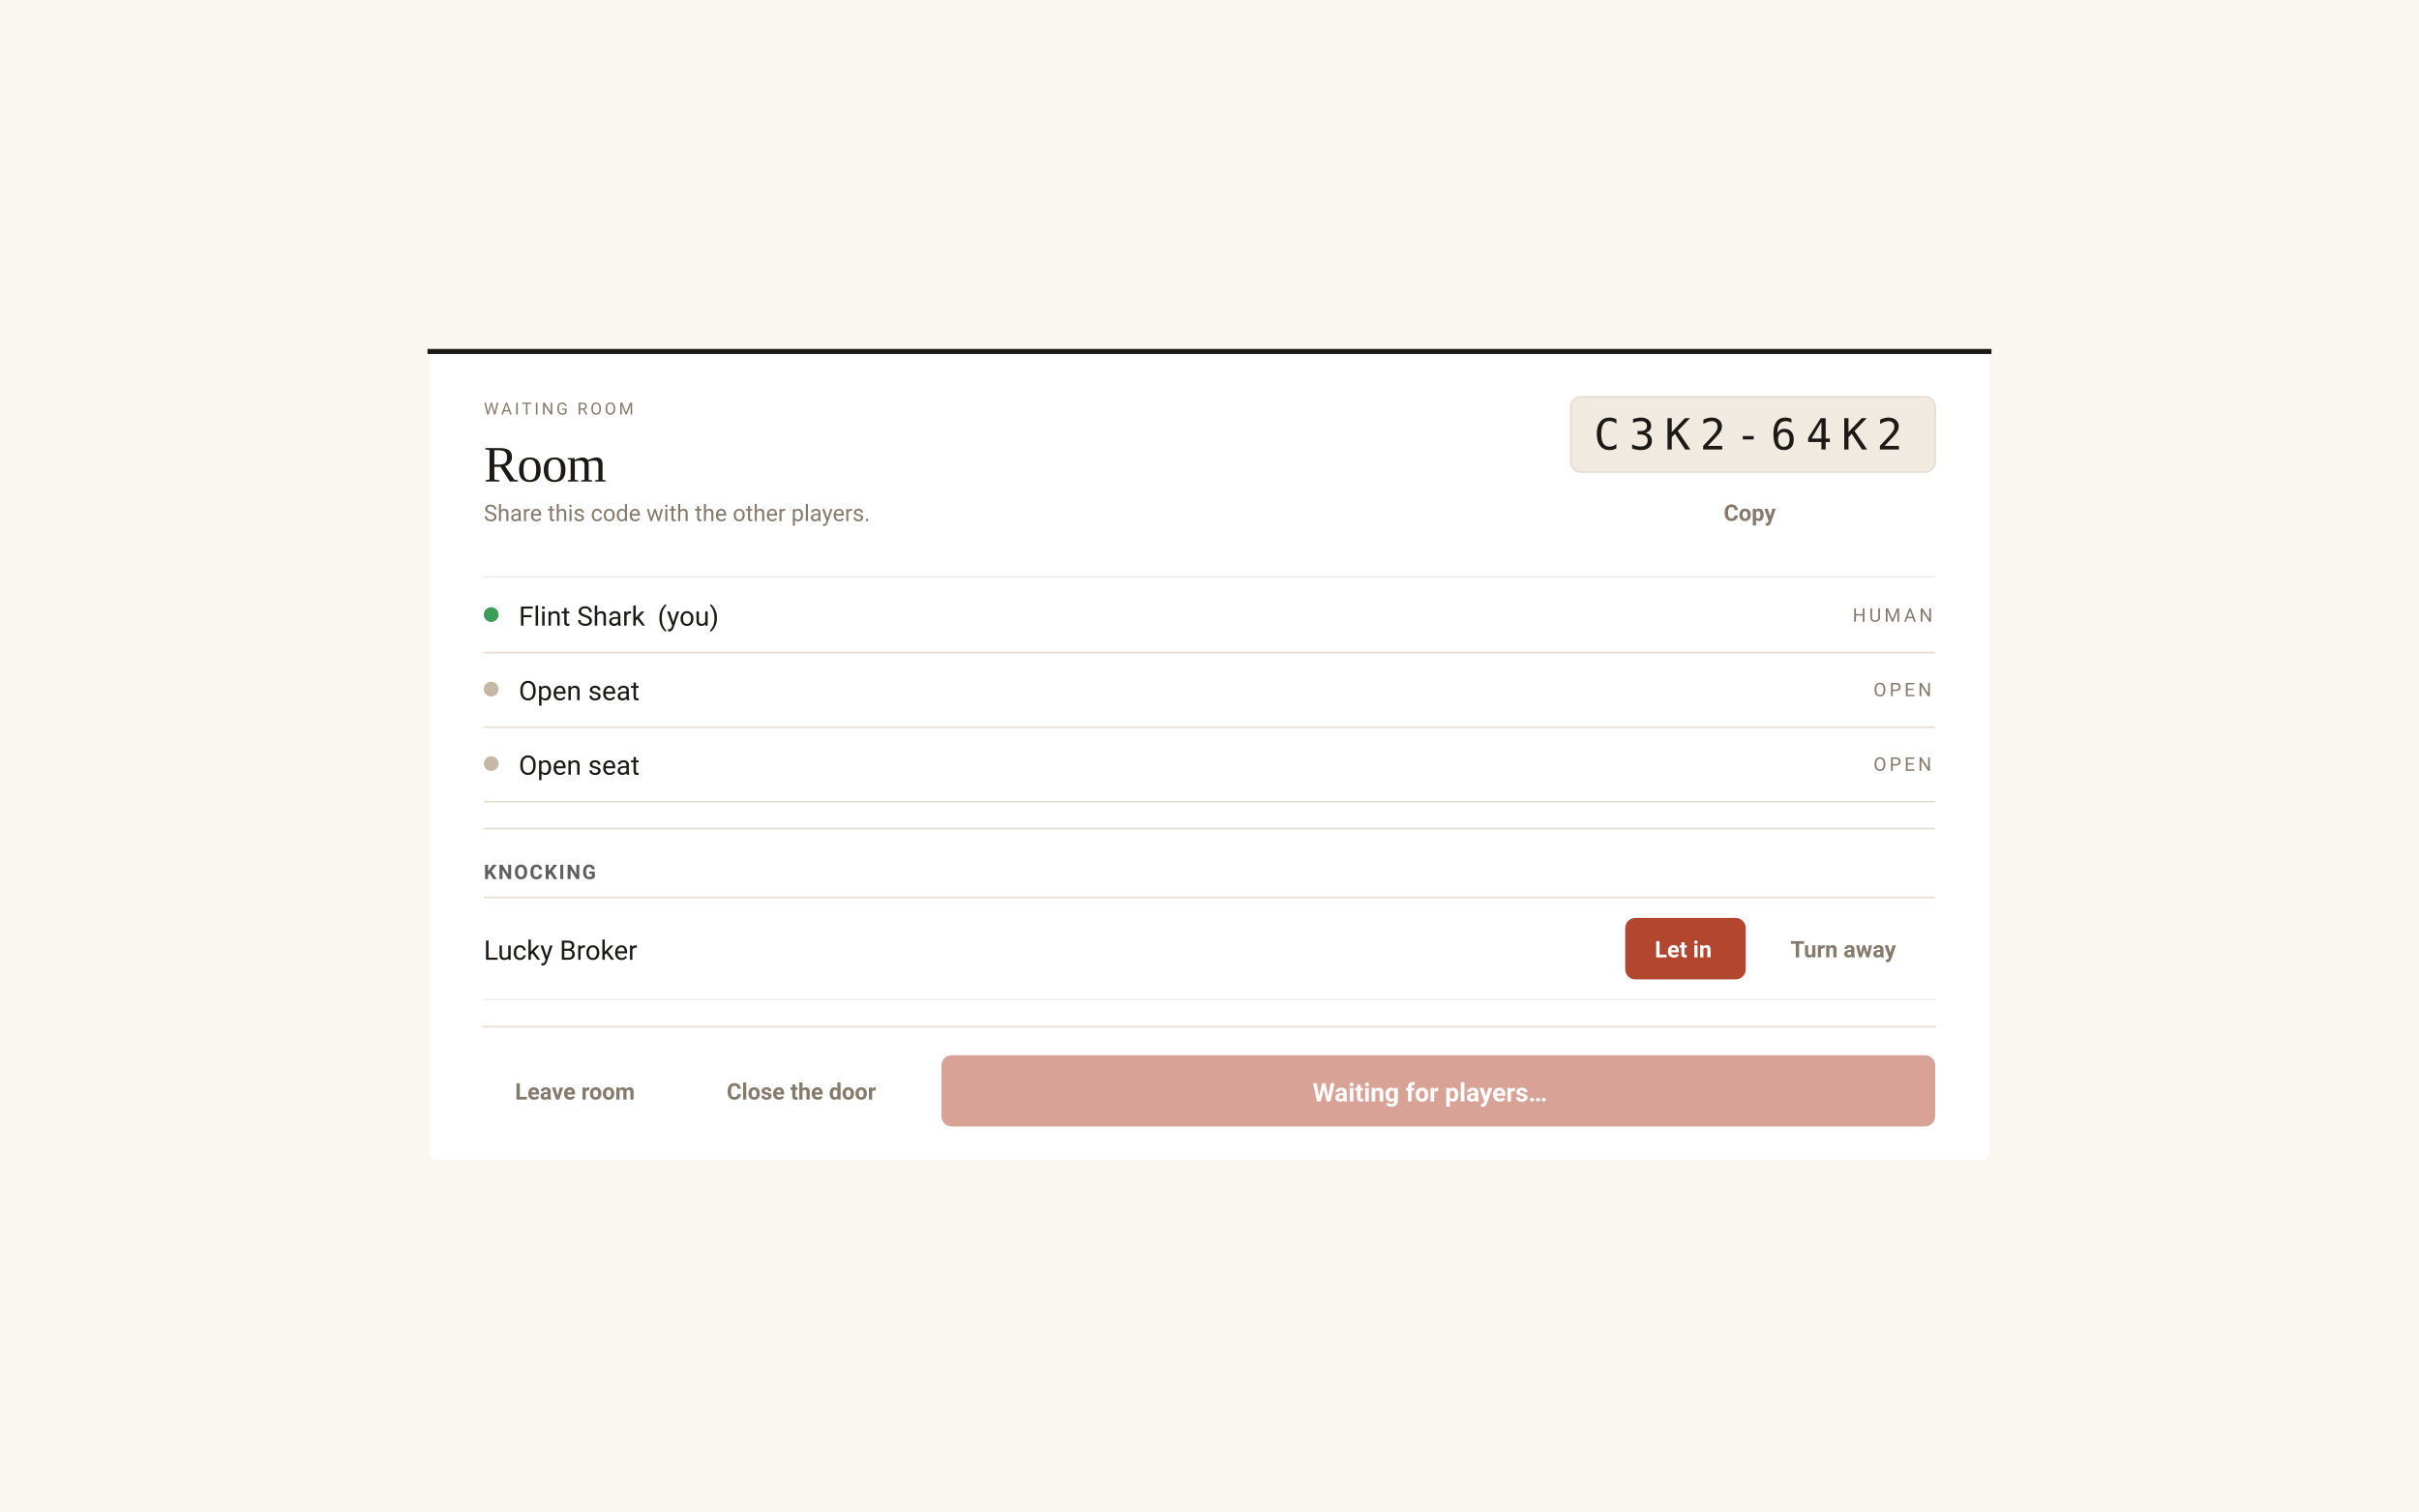
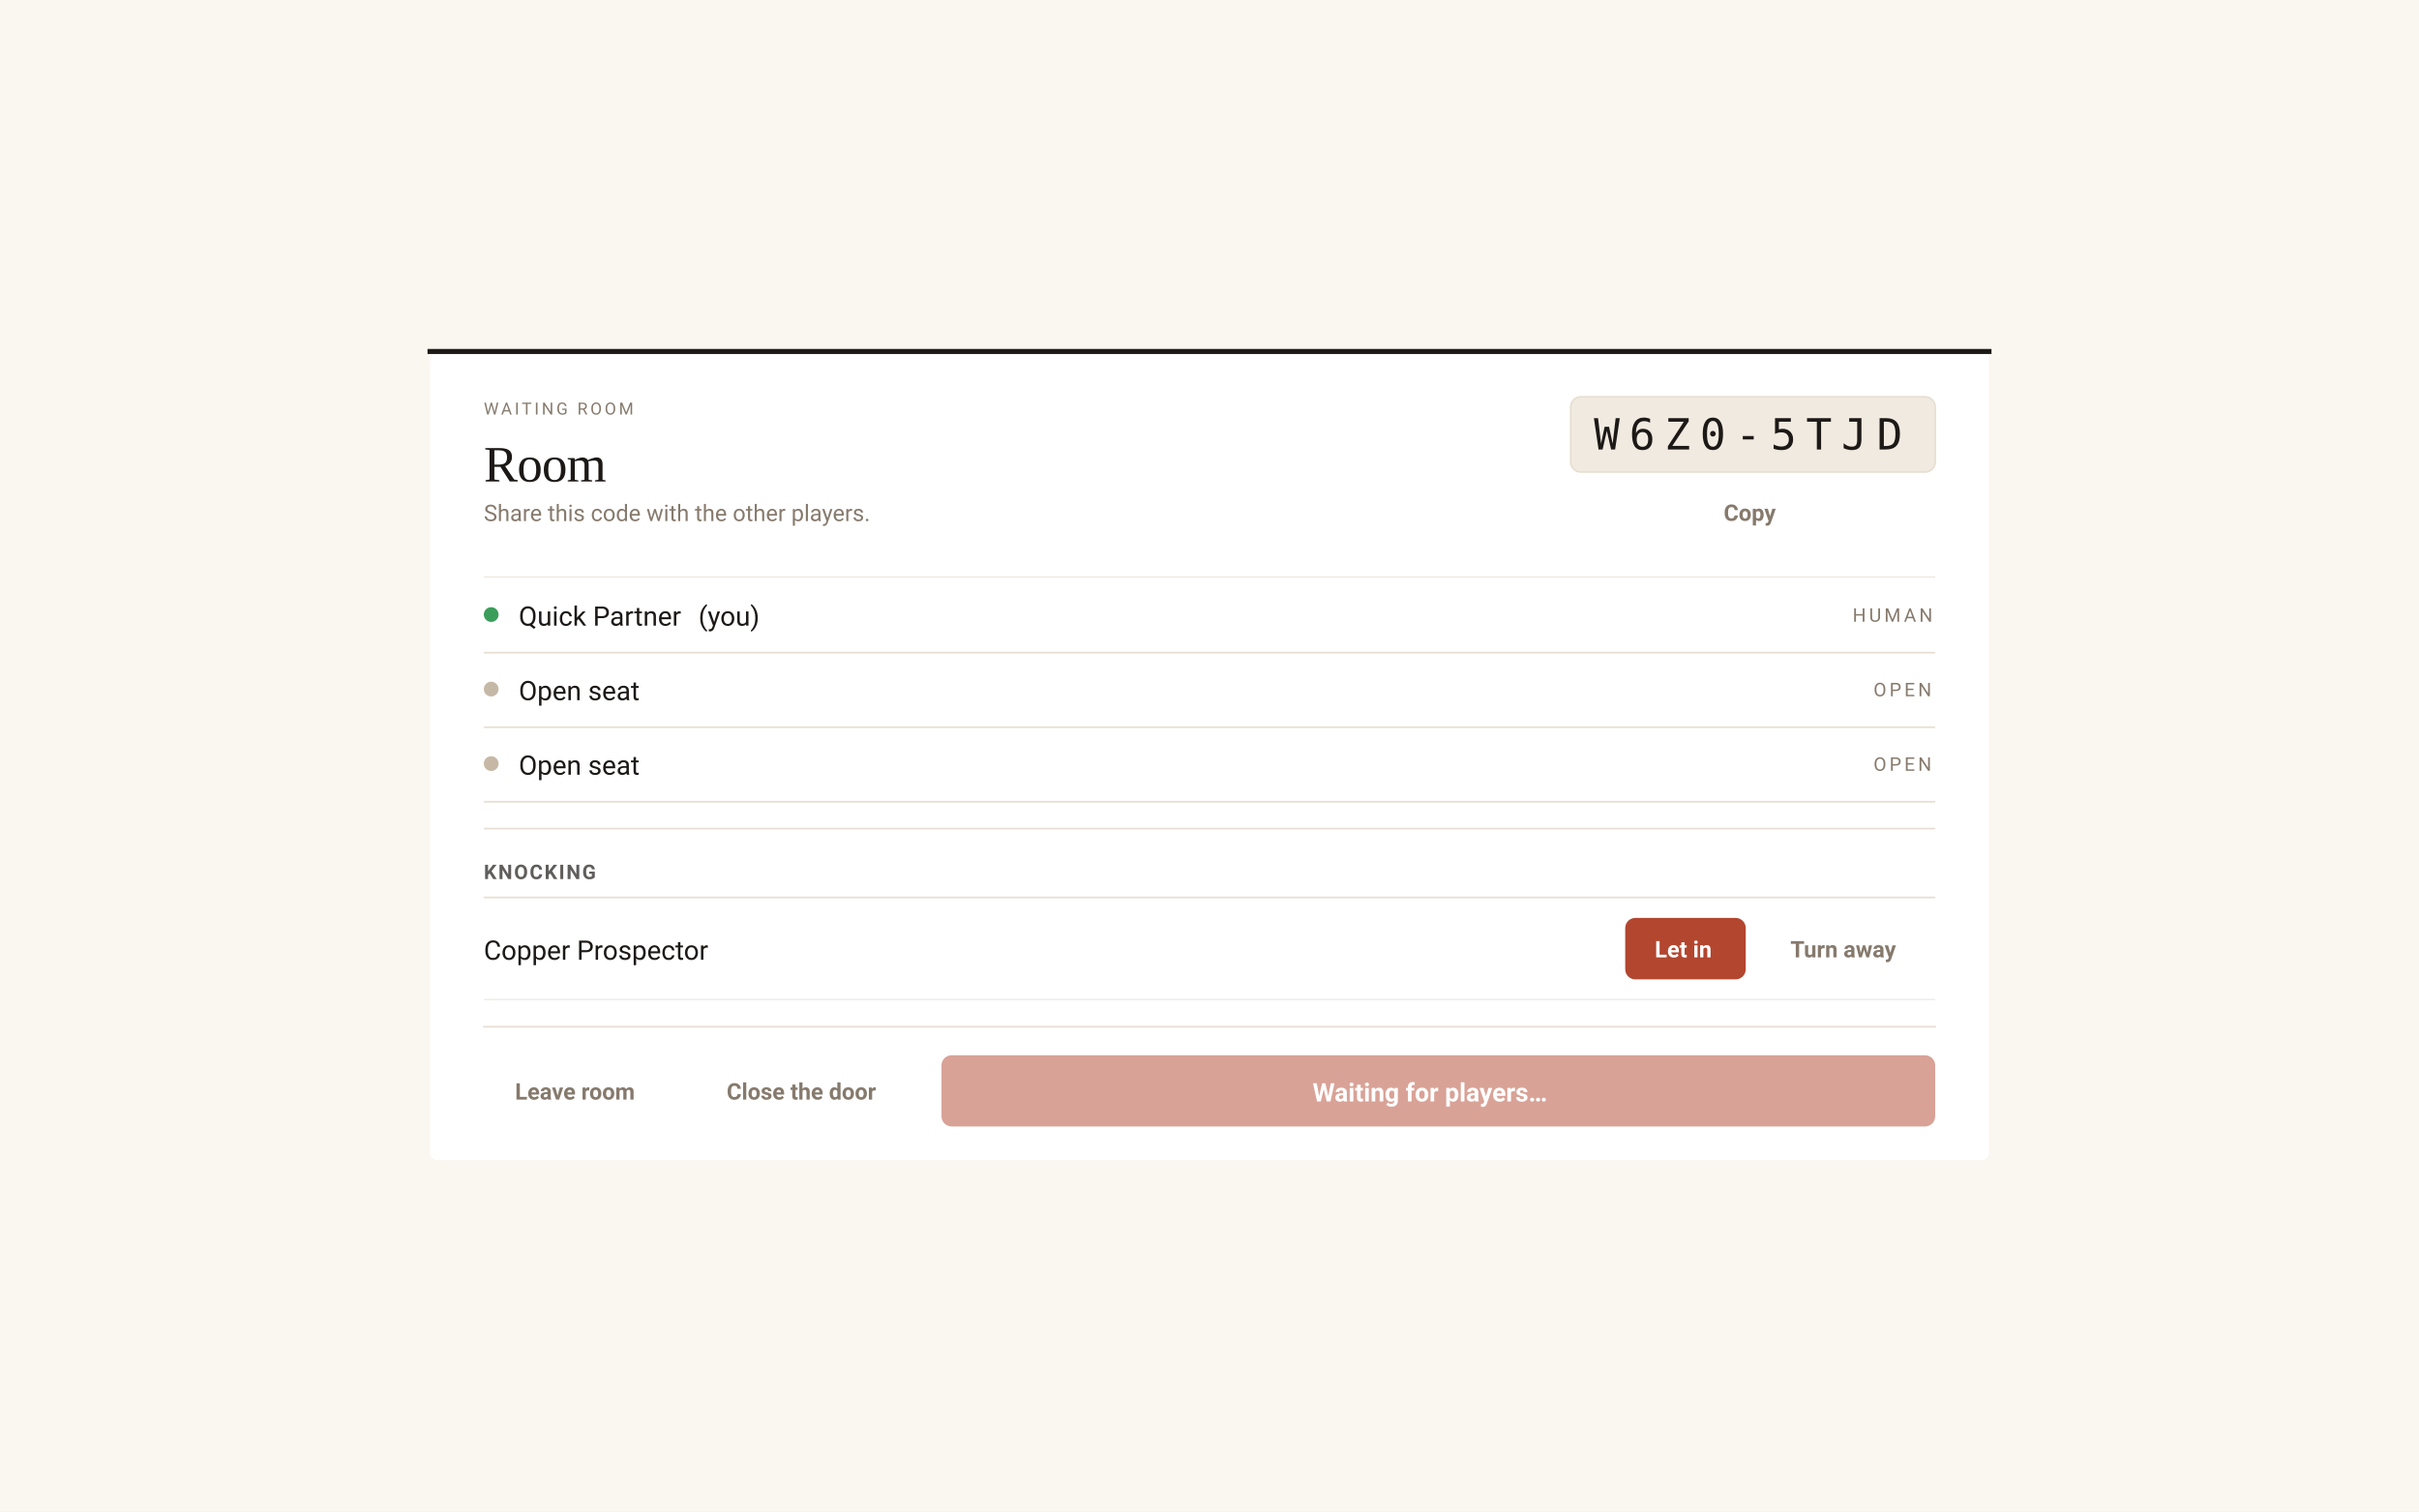
<svg xmlns="http://www.w3.org/2000/svg" data-stacking-context="true" aria-owns="html1" width="1440" height="900" viewBox="0 0 1440 900">
  <style />
  <g data-stacking-layer="rootBackgroundAndBorders" />
  <g data-stacking-layer="childStackingContextsWithNegativeStackLevels" />
  <g data-stacking-layer="inFlowNonInlineNonPositionedDescendants" />
  <g data-stacking-layer="nonPositionedFloats" />
  <g data-stacking-layer="inFlowInlineLevelNonPositionedDescendants" />
  <g data-stacking-layer="childStackingContextsWithStackLevelZeroAndPositionedDescendantsWithStackLevelZero" />
  <g data-stacking-layer="childStackingContextsWithPositiveStackLevels" />
  <g data-tag="html" id="html1" data-z-index="auto" data-stacking-context="true" aria-owns="head1 body1">
    <g data-tag="head" id="head1" data-z-index="auto" data-stacking-context="true" aria-owns="script1 script2 meta1 meta2 title1 style1 style2 style3 style4 style5 style6 style7 style8 style9 style10 style11 style12 style13 style14 style15 style16 style17 style18 script3">
      <g data-tag="script" id="script1" data-z-index="auto" data-stacking-context="true" />
      <g data-tag="script" id="script2" data-z-index="auto" data-stacking-context="true" />
      <g data-tag="meta" id="meta1" data-z-index="auto" data-stacking-context="true" />
      <g data-tag="meta" id="meta2" data-z-index="auto" data-stacking-context="true" />
      <g data-tag="title" id="title1" data-z-index="auto" data-stacking-context="true" />
      <g data-tag="style" id="style1" data-z-index="auto" data-stacking-context="true" />
      <g data-tag="style" id="style2" data-z-index="auto" data-stacking-context="true" />
      <g data-tag="style" id="style3" data-z-index="auto" data-stacking-context="true" />
      <g data-tag="style" id="style4" data-z-index="auto" data-stacking-context="true" />
      <g data-tag="style" id="style5" data-z-index="auto" data-stacking-context="true" />
      <g data-tag="style" id="style6" data-z-index="auto" data-stacking-context="true" />
      <g data-tag="style" id="style7" data-z-index="auto" data-stacking-context="true" />
      <g data-tag="style" id="style8" data-z-index="auto" data-stacking-context="true" />
      <g data-tag="style" id="style9" data-z-index="auto" data-stacking-context="true" />
      <g data-tag="style" id="style10" data-z-index="auto" data-stacking-context="true" />
      <g data-tag="style" id="style11" data-z-index="auto" data-stacking-context="true" />
      <g data-tag="style" id="style12" data-z-index="auto" data-stacking-context="true" />
      <g data-tag="style" id="style13" data-z-index="auto" data-stacking-context="true" />
      <g data-tag="style" id="style14" data-z-index="auto" data-stacking-context="true" />
      <g data-tag="style" id="style15" data-z-index="auto" data-stacking-context="true" />
      <g data-tag="style" id="style16" data-z-index="auto" data-stacking-context="true" />
      <g data-tag="style" id="style17" data-z-index="auto" data-stacking-context="true" />
      <g data-tag="style" id="style18" data-z-index="auto" data-stacking-context="true" />
      <g data-tag="script" id="script3" data-z-index="auto" data-stacking-context="true" />
    </g>
    <g data-tag="body" id="body1" data-z-index="auto" data-stacking-context="true" role="document" aria-owns="root script4">
      <g data-stacking-layer="rootBackgroundAndBorders">
        <rect width="1440" height="900" x="0" y="0" fill="rgb(250, 246, 240)" />
      </g>
      <g data-tag="div" id="root" data-z-index="auto" data-stacking-context="true" aria-owns="_viewport_kfuya_401">
        <g data-tag="div" id="_viewport_kfuya_401" class="_viewport_kfuya_40" data-z-index="auto" data-stacking-context="true" mask="url(#mask-for-_viewport_kfuya_4011)" aria-owns="_screen_kfuya_241">
          <mask id="mask-for-_viewport_kfuya_4011">
            <rect width="1440" height="900" x="0" y="0" fill="#ffffff" />
          </mask>
          <g data-tag="section" id="_screen_kfuya_241" class="_screen_kfuya_24" data-z-index="auto" data-stacking-context="true" role="region" aria-label="Room lobby" aria-owns="_head_kfuya_641 _body_kfuya_201 _actions_kfuya_4041">
            <g data-stacking-layer="rootBackgroundAndBorders">
              <rect width="928" height="481.438" x="256" y="209.281" fill="rgb(255, 255, 255)" rx="4" ry="4" />
              <line stroke-linecap="square" stroke="rgb(28, 25, 23)" stroke-width="3px" x1="256" x2="1184" y1="209.281" y2="209.281" />
            </g>
            <g data-tag="header" id="_head_kfuya_641" class="_head_kfuya_64" data-z-index="auto" data-stacking-context="true" aria-owns="div1 _codeBlock_163xn_2741">
              <g data-tag="div" id="div1" data-z-index="auto" data-stacking-context="true" aria-owns="kicker1 _title_kfuya_771 _lede_kfuya_861">
                <g data-tag="span" id="kicker1" class="kicker _eyebrow_kfuya_72" data-z-index="auto" data-stacking-context="true">
                  <text color="rgb(134, 122, 109)" dominant-baseline="text-after-edge" font-family="&quot;DM Sans&quot;, system-ui, -apple-system, &quot;Segoe UI&quot;, Roboto, sans-serif" font-size="10px" font-size-adjust="none" font-stretch="100%" font-style="normal" font-variant="normal" font-weight="400" direction="ltr" letter-spacing="1.6px" text-decoration="none" text-anchor="start" text-rendering="auto" unicode-bidi="normal" word-spacing="0px" writing-mode="horizontal-tb" user-select="auto" fill="rgb(134, 122, 109)">
                    <tspan xml:space="preserve" x="288" y="249.281" textLength="93.141" lengthAdjust="spacingAndGlyphs">WAITING ROOM</tspan>
                  </text>
                </g>
                <g data-tag="h1" id="_title_kfuya_771" class="_title_kfuya_77" data-z-index="auto" data-stacking-context="true" role="heading" aria-level="1">
                  <text color="rgb(28, 25, 23)" dominant-baseline="text-after-edge" font-family="&quot;DM Serif Display&quot;, Georgia, &quot;Times New Roman&quot;, serif" font-size="30.4px" font-size-adjust="none" font-stretch="100%" font-style="normal" font-variant="normal" font-weight="400" direction="ltr" letter-spacing="-0.456px" text-decoration="none" text-anchor="start" text-rendering="auto" unicode-bidi="isolate" word-spacing="0px" writing-mode="horizontal-tb" user-select="auto" fill="rgb(28, 25, 23)">
                    <tspan xml:space="preserve" x="288" y="293.281" textLength="76.562" lengthAdjust="spacingAndGlyphs">Room</tspan>
                  </text>
                </g>
                <g data-tag="p" id="_lede_kfuya_861" class="_lede_kfuya_86" data-z-index="auto" data-stacking-context="true">
                  <text color="rgb(134, 122, 109)" dominant-baseline="text-after-edge" font-family="&quot;DM Sans&quot;, system-ui, -apple-system, &quot;Segoe UI&quot;, Roboto, sans-serif" font-size="13.6px" font-size-adjust="none" font-stretch="100%" font-style="normal" font-variant="normal" font-weight="400" direction="ltr" letter-spacing="normal" text-decoration="none" text-anchor="start" text-rendering="auto" unicode-bidi="isolate" word-spacing="0px" writing-mode="horizontal-tb" user-select="auto" fill="rgb(134, 122, 109)">
                    <tspan xml:space="preserve" x="288" y="313.594" textLength="246.297" lengthAdjust="spacingAndGlyphs">Share this code with the other players.</tspan>
                  </text>
                </g>
              </g>
              <g data-tag="div" id="_codeBlock_163xn_2741" class="_codeBlock_163xn_274" data-z-index="auto" data-stacking-context="true" aria-owns="_code_163xn_2441 _codeActions_163xn_3161">
                <g data-tag="span" id="_code_163xn_2441" class="_code_163xn_244" data-z-index="auto" data-stacking-context="true" aria-label="Room code">
                  <g data-stacking-layer="rootBackgroundAndBorders">
                    <rect width="216.969" height="44.781" x="935.031" y="236.281" fill="rgb(241, 234, 224)" stroke="rgb(231, 222, 210)" stroke-width="1px" rx="6" ry="6" />
                  </g>
                  <text color="rgb(28, 25, 23)" dominant-baseline="text-after-edge" font-family="ui-monospace, monospace" font-size="25.6px" font-size-adjust="none" font-stretch="100%" font-style="normal" font-variant="normal" font-weight="400" direction="ltr" letter-spacing="5.632px" text-decoration="none" text-anchor="start" text-rendering="auto" unicode-bidi="normal" word-spacing="0px" writing-mode="horizontal-tb" user-select="auto" fill="rgb(28, 25, 23)">
-                     <tspan xml:space="preserve" x="948.828" y="273.672" textLength="189.375" lengthAdjust="spacingAndGlyphs">C3K2-64K2</tspan>
+                     <tspan xml:space="preserve" x="948.828" y="273.672" textLength="189.375" lengthAdjust="spacingAndGlyphs">W6Z0-5TJD</tspan>
                  </text>
                </g>
                <g data-tag="div" id="_codeActions_163xn_3161" class="_codeActions_163xn_316" data-z-index="auto" data-stacking-context="true" aria-owns="_button_l9f6n_11">
                  <g data-tag="button" id="_button_l9f6n_11" class="_button_l9f6n_1 _ghost_l9f6n_35" data-z-index="auto" data-stacking-context="true" role="button" aria-labelledby="" aria-label="Copy the code">
                    <text color="rgb(134, 122, 109)" dominant-baseline="text-after-edge" font-family="&quot;DM Sans&quot;, system-ui, -apple-system, &quot;Segoe UI&quot;, Roboto, sans-serif" font-size="13.6px" font-size-adjust="none" font-stretch="100%" font-style="normal" font-variant="normal" font-weight="600" direction="ltr" letter-spacing="normal" text-decoration="none" text-anchor="start" text-rendering="auto" unicode-bidi="normal" word-spacing="0px" writing-mode="horizontal-tb" user-select="auto" fill="rgb(134, 122, 109)">
                      <tspan xml:space="preserve" x="1026.094" y="313.453" textLength="34.828" lengthAdjust="spacingAndGlyphs">Copy</tspan>
                    </text>
                  </g>
                </g>
              </g>
            </g>
            <g data-tag="div" id="_body_kfuya_201" class="_body_kfuya_20" data-z-index="auto" data-stacking-context="true" mask="url(#mask-for-_body_kfuya_2011)" aria-owns="_seats_163xn_3331 _door_163xn_3861">
              <mask id="mask-for-_body_kfuya_2011">
                <rect width="864" height="252.094" x="288" y="343.25" fill="#ffffff" />
              </mask>
              <g data-tag="ol" id="_seats_163xn_3331" class="_seats_163xn_333" data-z-index="auto" data-stacking-context="true" role="list" aria-owns="_seatRow_163xn_3401 _seatRow_163xn_3402 _seatRow_163xn_3403">
                <g data-stacking-layer="rootBackgroundAndBorders">
                  <line stroke-linecap="square" stroke="rgb(231, 222, 210)" stroke-width="1px" x1="288" x2="1152" y1="343.25" y2="343.25" />
                </g>
                <g data-tag="li" id="_seatRow_163xn_3401" class="_seatRow_163xn_340" data-z-index="auto" data-stacking-context="true" role="listitem" aria-owns="_dot_163xn_3481 span1 _kind_163xn_3601">
                  <g data-stacking-layer="rootBackgroundAndBorders">
                    <line stroke-linecap="square" stroke="rgb(231, 222, 210)" stroke-width="1px" x1="288" x2="1152" y1="388.625" y2="388.625" />
                  </g>
                  <g data-tag="span" id="_dot_163xn_3481" class="_dot_163xn_348" data-z-index="auto" data-stacking-context="true">
                    <g data-stacking-layer="rootBackgroundAndBorders">
                      <rect width="8.797" height="8.797" x="288" y="361.531" fill="rgb(58, 157, 90)" rx="4.398" ry="4.398" />
                    </g>
                  </g>
                  <g data-tag="span" id="span1" data-z-index="auto" data-stacking-context="true">
                    <text color="rgb(28, 25, 23)" dominant-baseline="text-after-edge" font-family="&quot;DM Sans&quot;, system-ui, -apple-system, &quot;Segoe UI&quot;, Roboto, sans-serif" font-size="16px" font-size-adjust="none" font-stretch="100%" font-style="normal" font-variant="normal" font-weight="400" direction="ltr" letter-spacing="normal" text-decoration="none" text-anchor="start" text-rendering="auto" unicode-bidi="normal" word-spacing="0px" writing-mode="horizontal-tb" user-select="auto" fill="rgb(28, 25, 23)">
-                       <tspan xml:space="preserve" x="308.797" y="376.438" textLength="78.703" lengthAdjust="spacingAndGlyphs">Flint Shark</tspan>
-                     </text>
-                     <text color="rgb(28, 25, 23)" dominant-baseline="text-after-edge" font-family="&quot;DM Sans&quot;, system-ui, -apple-system, &quot;Segoe UI&quot;, Roboto, sans-serif" font-size="16px" font-size-adjust="none" font-stretch="100%" font-style="normal" font-variant="normal" font-weight="400" direction="ltr" letter-spacing="normal" text-decoration="none" text-anchor="start" text-rendering="auto" unicode-bidi="normal" word-spacing="0px" writing-mode="horizontal-tb" user-select="auto" fill="rgb(28, 25, 23)">
-                       <tspan xml:space="preserve" x="387.5" y="376.438" textLength="43.734" lengthAdjust="spacingAndGlyphs"> (you)</tspan>
+                       <tspan xml:space="preserve" x="308.797" y="376.438" textLength="103" lengthAdjust="spacingAndGlyphs">Quick Partner</tspan>
+                     </text>
+                     <text color="rgb(28, 25, 23)" dominant-baseline="text-after-edge" font-family="&quot;DM Sans&quot;, system-ui, -apple-system, &quot;Segoe UI&quot;, Roboto, sans-serif" font-size="16px" font-size-adjust="none" font-stretch="100%" font-style="normal" font-variant="normal" font-weight="400" direction="ltr" letter-spacing="normal" text-decoration="none" text-anchor="start" text-rendering="auto" unicode-bidi="normal" word-spacing="0px" writing-mode="horizontal-tb" user-select="auto" fill="rgb(28, 25, 23)">
+                       <tspan xml:space="preserve" x="411.797" y="376.438" textLength="43.734" lengthAdjust="spacingAndGlyphs"> (you)</tspan>
                    </text>
                  </g>
                  <g data-tag="span" id="_kind_163xn_3601" class="_kind_163xn_360" data-z-index="auto" data-stacking-context="true">
                    <text color="rgb(134, 122, 109)" dominant-baseline="text-after-edge" font-family="&quot;DM Sans&quot;, system-ui, -apple-system, &quot;Segoe UI&quot;, Roboto, sans-serif" font-size="11.2px" font-size-adjust="none" font-stretch="100%" font-style="normal" font-variant="normal" font-weight="400" direction="ltr" letter-spacing="1.792px" text-decoration="none" text-anchor="start" text-rendering="auto" unicode-bidi="normal" word-spacing="0px" writing-mode="horizontal-tb" user-select="auto" fill="rgb(134, 122, 109)">
                      <tspan xml:space="preserve" x="1102.844" y="372.938" textLength="49.156" lengthAdjust="spacingAndGlyphs">HUMAN</tspan>
                    </text>
                  </g>
                </g>
                <g data-tag="li" id="_seatRow_163xn_3402" class="_seatRow_163xn_340" data-z-index="auto" data-stacking-context="true" role="listitem" aria-owns="_dot_163xn_3482 span2 _kind_163xn_3602">
                  <g data-stacking-layer="rootBackgroundAndBorders">
                    <line stroke-linecap="square" stroke="rgb(231, 222, 210)" stroke-width="1px" x1="288" x2="1152" y1="433" y2="433" />
                  </g>
                  <g data-tag="span" id="_dot_163xn_3482" class="_dot_163xn_348" data-z-index="auto" data-stacking-context="true">
                    <g data-stacking-layer="rootBackgroundAndBorders">
                      <rect width="8.797" height="8.797" x="288" y="405.906" fill="rgb(198, 184, 166)" rx="4.398" ry="4.398" />
                    </g>
                  </g>
                  <g data-tag="span" id="span2" data-z-index="auto" data-stacking-context="true">
                    <text color="rgb(28, 25, 23)" dominant-baseline="text-after-edge" font-family="&quot;DM Sans&quot;, system-ui, -apple-system, &quot;Segoe UI&quot;, Roboto, sans-serif" font-size="16px" font-size-adjust="none" font-stretch="100%" font-style="normal" font-variant="normal" font-weight="400" direction="ltr" letter-spacing="normal" text-decoration="none" text-anchor="start" text-rendering="auto" unicode-bidi="normal" word-spacing="0px" writing-mode="horizontal-tb" user-select="auto" fill="rgb(28, 25, 23)">
                      <tspan xml:space="preserve" x="308.797" y="420.812" textLength="78.016" lengthAdjust="spacingAndGlyphs">Open seat</tspan>
                    </text>
                  </g>
                  <g data-tag="span" id="_kind_163xn_3602" class="_kind_163xn_360" data-z-index="auto" data-stacking-context="true">
                    <text color="rgb(134, 122, 109)" dominant-baseline="text-after-edge" font-family="&quot;DM Sans&quot;, system-ui, -apple-system, &quot;Segoe UI&quot;, Roboto, sans-serif" font-size="11.2px" font-size-adjust="none" font-stretch="100%" font-style="normal" font-variant="normal" font-weight="400" direction="ltr" letter-spacing="1.792px" text-decoration="none" text-anchor="start" text-rendering="auto" unicode-bidi="normal" word-spacing="0px" writing-mode="horizontal-tb" user-select="auto" fill="rgb(134, 122, 109)">
                      <tspan xml:space="preserve" x="1115.266" y="417.312" textLength="36.734" lengthAdjust="spacingAndGlyphs">OPEN</tspan>
                    </text>
                  </g>
                </g>
                <g data-tag="li" id="_seatRow_163xn_3403" class="_seatRow_163xn_340" data-z-index="auto" data-stacking-context="true" role="listitem" aria-owns="_dot_163xn_3483 span3 _kind_163xn_3603">
                  <g data-stacking-layer="rootBackgroundAndBorders">
                    <line stroke-linecap="square" stroke="rgb(231, 222, 210)" stroke-width="1px" x1="288" x2="1152" y1="477.375" y2="477.375" />
                  </g>
                  <g data-tag="span" id="_dot_163xn_3483" class="_dot_163xn_348" data-z-index="auto" data-stacking-context="true">
                    <g data-stacking-layer="rootBackgroundAndBorders">
                      <rect width="8.797" height="8.797" x="288" y="450.281" fill="rgb(198, 184, 166)" rx="4.398" ry="4.398" />
                    </g>
                  </g>
                  <g data-tag="span" id="span3" data-z-index="auto" data-stacking-context="true">
                    <text color="rgb(28, 25, 23)" dominant-baseline="text-after-edge" font-family="&quot;DM Sans&quot;, system-ui, -apple-system, &quot;Segoe UI&quot;, Roboto, sans-serif" font-size="16px" font-size-adjust="none" font-stretch="100%" font-style="normal" font-variant="normal" font-weight="400" direction="ltr" letter-spacing="normal" text-decoration="none" text-anchor="start" text-rendering="auto" unicode-bidi="normal" word-spacing="0px" writing-mode="horizontal-tb" user-select="auto" fill="rgb(28, 25, 23)">
                      <tspan xml:space="preserve" x="308.797" y="465.188" textLength="78.016" lengthAdjust="spacingAndGlyphs">Open seat</tspan>
                    </text>
                  </g>
                  <g data-tag="span" id="_kind_163xn_3603" class="_kind_163xn_360" data-z-index="auto" data-stacking-context="true">
                    <text color="rgb(134, 122, 109)" dominant-baseline="text-after-edge" font-family="&quot;DM Sans&quot;, system-ui, -apple-system, &quot;Segoe UI&quot;, Roboto, sans-serif" font-size="11.2px" font-size-adjust="none" font-stretch="100%" font-style="normal" font-variant="normal" font-weight="400" direction="ltr" letter-spacing="1.792px" text-decoration="none" text-anchor="start" text-rendering="auto" unicode-bidi="normal" word-spacing="0px" writing-mode="horizontal-tb" user-select="auto" fill="rgb(134, 122, 109)">
                      <tspan xml:space="preserve" x="1115.266" y="461.688" textLength="36.734" lengthAdjust="spacingAndGlyphs">OPEN</tspan>
                    </text>
                  </g>
                </g>
              </g>
              <g data-tag="section" id="_door_163xn_3861" class="_door_163xn_386" data-z-index="auto" data-stacking-context="true" role="region" aria-label="Waiting to join" aria-owns="_doorTitle_163xn_3921 _seats_163xn_3332">
                <g data-stacking-layer="rootBackgroundAndBorders">
                  <line stroke-linecap="square" stroke="rgb(231, 222, 210)" stroke-width="1px" x1="288" x2="1152" y1="493.375" y2="493.375" />
                </g>
                <g data-tag="h2" id="_doorTitle_163xn_3921" class="_doorTitle_163xn_392" data-z-index="auto" data-stacking-context="true" opacity="0.7" role="heading" aria-level="2">
                  <text color="rgb(28, 25, 23)" dominant-baseline="text-after-edge" font-family="&quot;DM Sans&quot;, system-ui, -apple-system, &quot;Segoe UI&quot;, Roboto, sans-serif" font-size="12px" font-size-adjust="none" font-stretch="100%" font-style="normal" font-variant="normal" font-weight="700" direction="ltr" letter-spacing="0.96px" text-decoration="none" text-anchor="start" text-rendering="auto" unicode-bidi="isolate" word-spacing="0px" writing-mode="horizontal-tb" user-select="auto" fill="rgb(28, 25, 23)">
                    <tspan xml:space="preserve" x="288" y="526.375" textLength="71.719" lengthAdjust="spacingAndGlyphs">KNOCKING</tspan>
                  </text>
                </g>
                <g data-tag="ol" id="_seats_163xn_3332" class="_seats_163xn_333" data-z-index="auto" data-stacking-context="true" role="list" aria-owns="_seatRow_163xn_3404">
                  <g data-stacking-layer="rootBackgroundAndBorders">
                    <line stroke-linecap="square" stroke="rgb(231, 222, 210)" stroke-width="1px" x1="288" x2="1152" y1="534.375" y2="534.375" />
                  </g>
                  <g data-tag="li" id="_seatRow_163xn_3404" class="_seatRow_163xn_340" data-z-index="auto" data-stacking-context="true" role="listitem" aria-owns="span4 _doorActions_163xn_4011">
                    <g data-stacking-layer="rootBackgroundAndBorders">
                      <line stroke-linecap="square" stroke="rgb(231, 222, 210)" stroke-width="1px" x1="288" x2="1152" y1="595.344" y2="595.344" />
                    </g>
                    <g data-tag="span" id="span4" data-z-index="auto" data-stacking-context="true">
                      <text color="rgb(28, 25, 23)" dominant-baseline="text-after-edge" font-family="&quot;DM Sans&quot;, system-ui, -apple-system, &quot;Segoe UI&quot;, Roboto, sans-serif" font-size="16px" font-size-adjust="none" font-stretch="100%" font-style="normal" font-variant="normal" font-weight="400" direction="ltr" letter-spacing="normal" text-decoration="none" text-anchor="start" text-rendering="auto" unicode-bidi="normal" word-spacing="0px" writing-mode="horizontal-tb" user-select="auto" fill="rgb(28, 25, 23)">
-                         <tspan xml:space="preserve" x="288" y="575.359" textLength="97.453" lengthAdjust="spacingAndGlyphs">Lucky Broker</tspan>
+                         <tspan xml:space="preserve" x="288" y="575.359" textLength="144.562" lengthAdjust="spacingAndGlyphs">Copper Prospector</tspan>
                      </text>
                    </g>
                    <g data-tag="span" id="_doorActions_163xn_4011" class="_doorActions_163xn_401" data-z-index="auto" data-stacking-context="true" aria-owns="_button_l9f6n_12 _button_l9f6n_13">
                      <g data-tag="button" id="_button_l9f6n_12" class="_button_l9f6n_1 _primary_l9f6n_20" data-z-index="auto" data-stacking-context="true" role="button" aria-labelledby="">
                        <g data-stacking-layer="rootBackgroundAndBorders">
                          <rect width="71.75" height="36.594" x="967.469" y="546.562" fill="rgb(179, 70, 47)" rx="6" ry="6" />
                        </g>
                        <text color="rgb(255, 255, 255)" dominant-baseline="text-after-edge" font-family="&quot;DM Sans&quot;, system-ui, -apple-system, &quot;Segoe UI&quot;, Roboto, sans-serif" font-size="13.6px" font-size-adjust="none" font-stretch="100%" font-style="normal" font-variant="normal" font-weight="600" direction="ltr" letter-spacing="normal" text-decoration="none" text-anchor="start" text-rendering="auto" unicode-bidi="normal" word-spacing="0px" writing-mode="horizontal-tb" user-select="auto" fill="rgb(255, 255, 255)">
                          <tspan xml:space="preserve" x="985.062" y="573.359" textLength="36.562" lengthAdjust="spacingAndGlyphs">Let in</tspan>
                        </text>
                      </g>
                      <g data-tag="button" id="_button_l9f6n_13" class="_button_l9f6n_1 _ghost_l9f6n_35" data-z-index="auto" data-stacking-context="true" role="button" aria-labelledby="">
                        <text color="rgb(134, 122, 109)" dominant-baseline="text-after-edge" font-family="&quot;DM Sans&quot;, system-ui, -apple-system, &quot;Segoe UI&quot;, Roboto, sans-serif" font-size="13.6px" font-size-adjust="none" font-stretch="100%" font-style="normal" font-variant="normal" font-weight="600" direction="ltr" letter-spacing="normal" text-decoration="none" text-anchor="start" text-rendering="auto" unicode-bidi="normal" word-spacing="0px" writing-mode="horizontal-tb" user-select="auto" fill="rgb(134, 122, 109)">
                          <tspan xml:space="preserve" x="1065.812" y="573.359" textLength="67.594" lengthAdjust="spacingAndGlyphs">Turn away</tspan>
                        </text>
                      </g>
                    </g>
                  </g>
                </g>
              </g>
            </g>
            <g data-tag="div" id="_actions_kfuya_4041" class="_actions_kfuya_404" data-z-index="auto" data-stacking-context="true" aria-owns="_button_l9f6n_14 _button_l9f6n_15 _button_l9f6n_16">
              <g data-stacking-layer="rootBackgroundAndBorders">
                <line stroke-linecap="square" stroke="rgb(231, 222, 210)" stroke-width="1px" x1="288" x2="1152" y1="611.344" y2="611.344" />
              </g>
              <g data-tag="button" id="_button_l9f6n_14" class="_button_l9f6n_1 _ghost_l9f6n_35" data-z-index="auto" data-stacking-context="true" role="button" aria-labelledby="">
                <text color="rgb(134, 122, 109)" dominant-baseline="text-after-edge" font-family="&quot;DM Sans&quot;, system-ui, -apple-system, &quot;Segoe UI&quot;, Roboto, sans-serif" font-size="13.6px" font-size-adjust="none" font-stretch="100%" font-style="normal" font-variant="normal" font-weight="600" direction="ltr" letter-spacing="normal" text-decoration="none" text-anchor="start" text-rendering="auto" unicode-bidi="normal" word-spacing="0px" writing-mode="horizontal-tb" user-select="auto" fill="rgb(134, 122, 109)">
                  <tspan xml:space="preserve" x="306.594" y="658.031" textLength="76.797" lengthAdjust="spacingAndGlyphs">Leave room</tspan>
                </text>
              </g>
              <g data-tag="button" id="_button_l9f6n_15" class="_button_l9f6n_1 _ghost_l9f6n_35" data-z-index="auto" data-stacking-context="true" role="button" aria-labelledby="">
                <text color="rgb(134, 122, 109)" dominant-baseline="text-after-edge" font-family="&quot;DM Sans&quot;, system-ui, -apple-system, &quot;Segoe UI&quot;, Roboto, sans-serif" font-size="13.6px" font-size-adjust="none" font-stretch="100%" font-style="normal" font-variant="normal" font-weight="600" direction="ltr" letter-spacing="normal" text-decoration="none" text-anchor="start" text-rendering="auto" unicode-bidi="normal" word-spacing="0px" writing-mode="horizontal-tb" user-select="auto" fill="rgb(134, 122, 109)">
                  <tspan xml:space="preserve" x="432.578" y="658.031" textLength="97.281" lengthAdjust="spacingAndGlyphs">Close the door</tspan>
                </text>
              </g>
              <g data-tag="button" id="_button_l9f6n_16" class="_button_l9f6n_1 _primary_l9f6n_20" data-z-index="auto" data-stacking-context="true" opacity="0.5" role="button" aria-disabled="true" aria-labelledby="">
                <g data-stacking-layer="rootBackgroundAndBorders">
                  <rect width="591.547" height="42.375" x="560.453" y="628.344" fill="rgb(179, 70, 47)" rx="6" ry="6" />
                </g>
                <text color="rgb(255, 255, 255)" dominant-baseline="text-after-edge" font-family="&quot;DM Sans&quot;, system-ui, -apple-system, &quot;Segoe UI&quot;, Roboto, sans-serif" font-size="15.2px" font-size-adjust="none" font-stretch="100%" font-style="normal" font-variant="normal" font-weight="600" direction="ltr" letter-spacing="normal" text-decoration="none" text-anchor="start" text-rendering="auto" unicode-bidi="normal" word-spacing="0px" writing-mode="horizontal-tb" user-select="auto" fill="rgb(255, 255, 255)">
                  <tspan xml:space="preserve" x="781.344" y="659.531" textLength="149.75" lengthAdjust="spacingAndGlyphs">Waiting for players…</tspan>
                </text>
              </g>
            </g>
          </g>
        </g>
      </g>
      <g data-tag="script" id="script4" data-z-index="auto" data-stacking-context="true" />
    </g>
  </g>
</svg>
